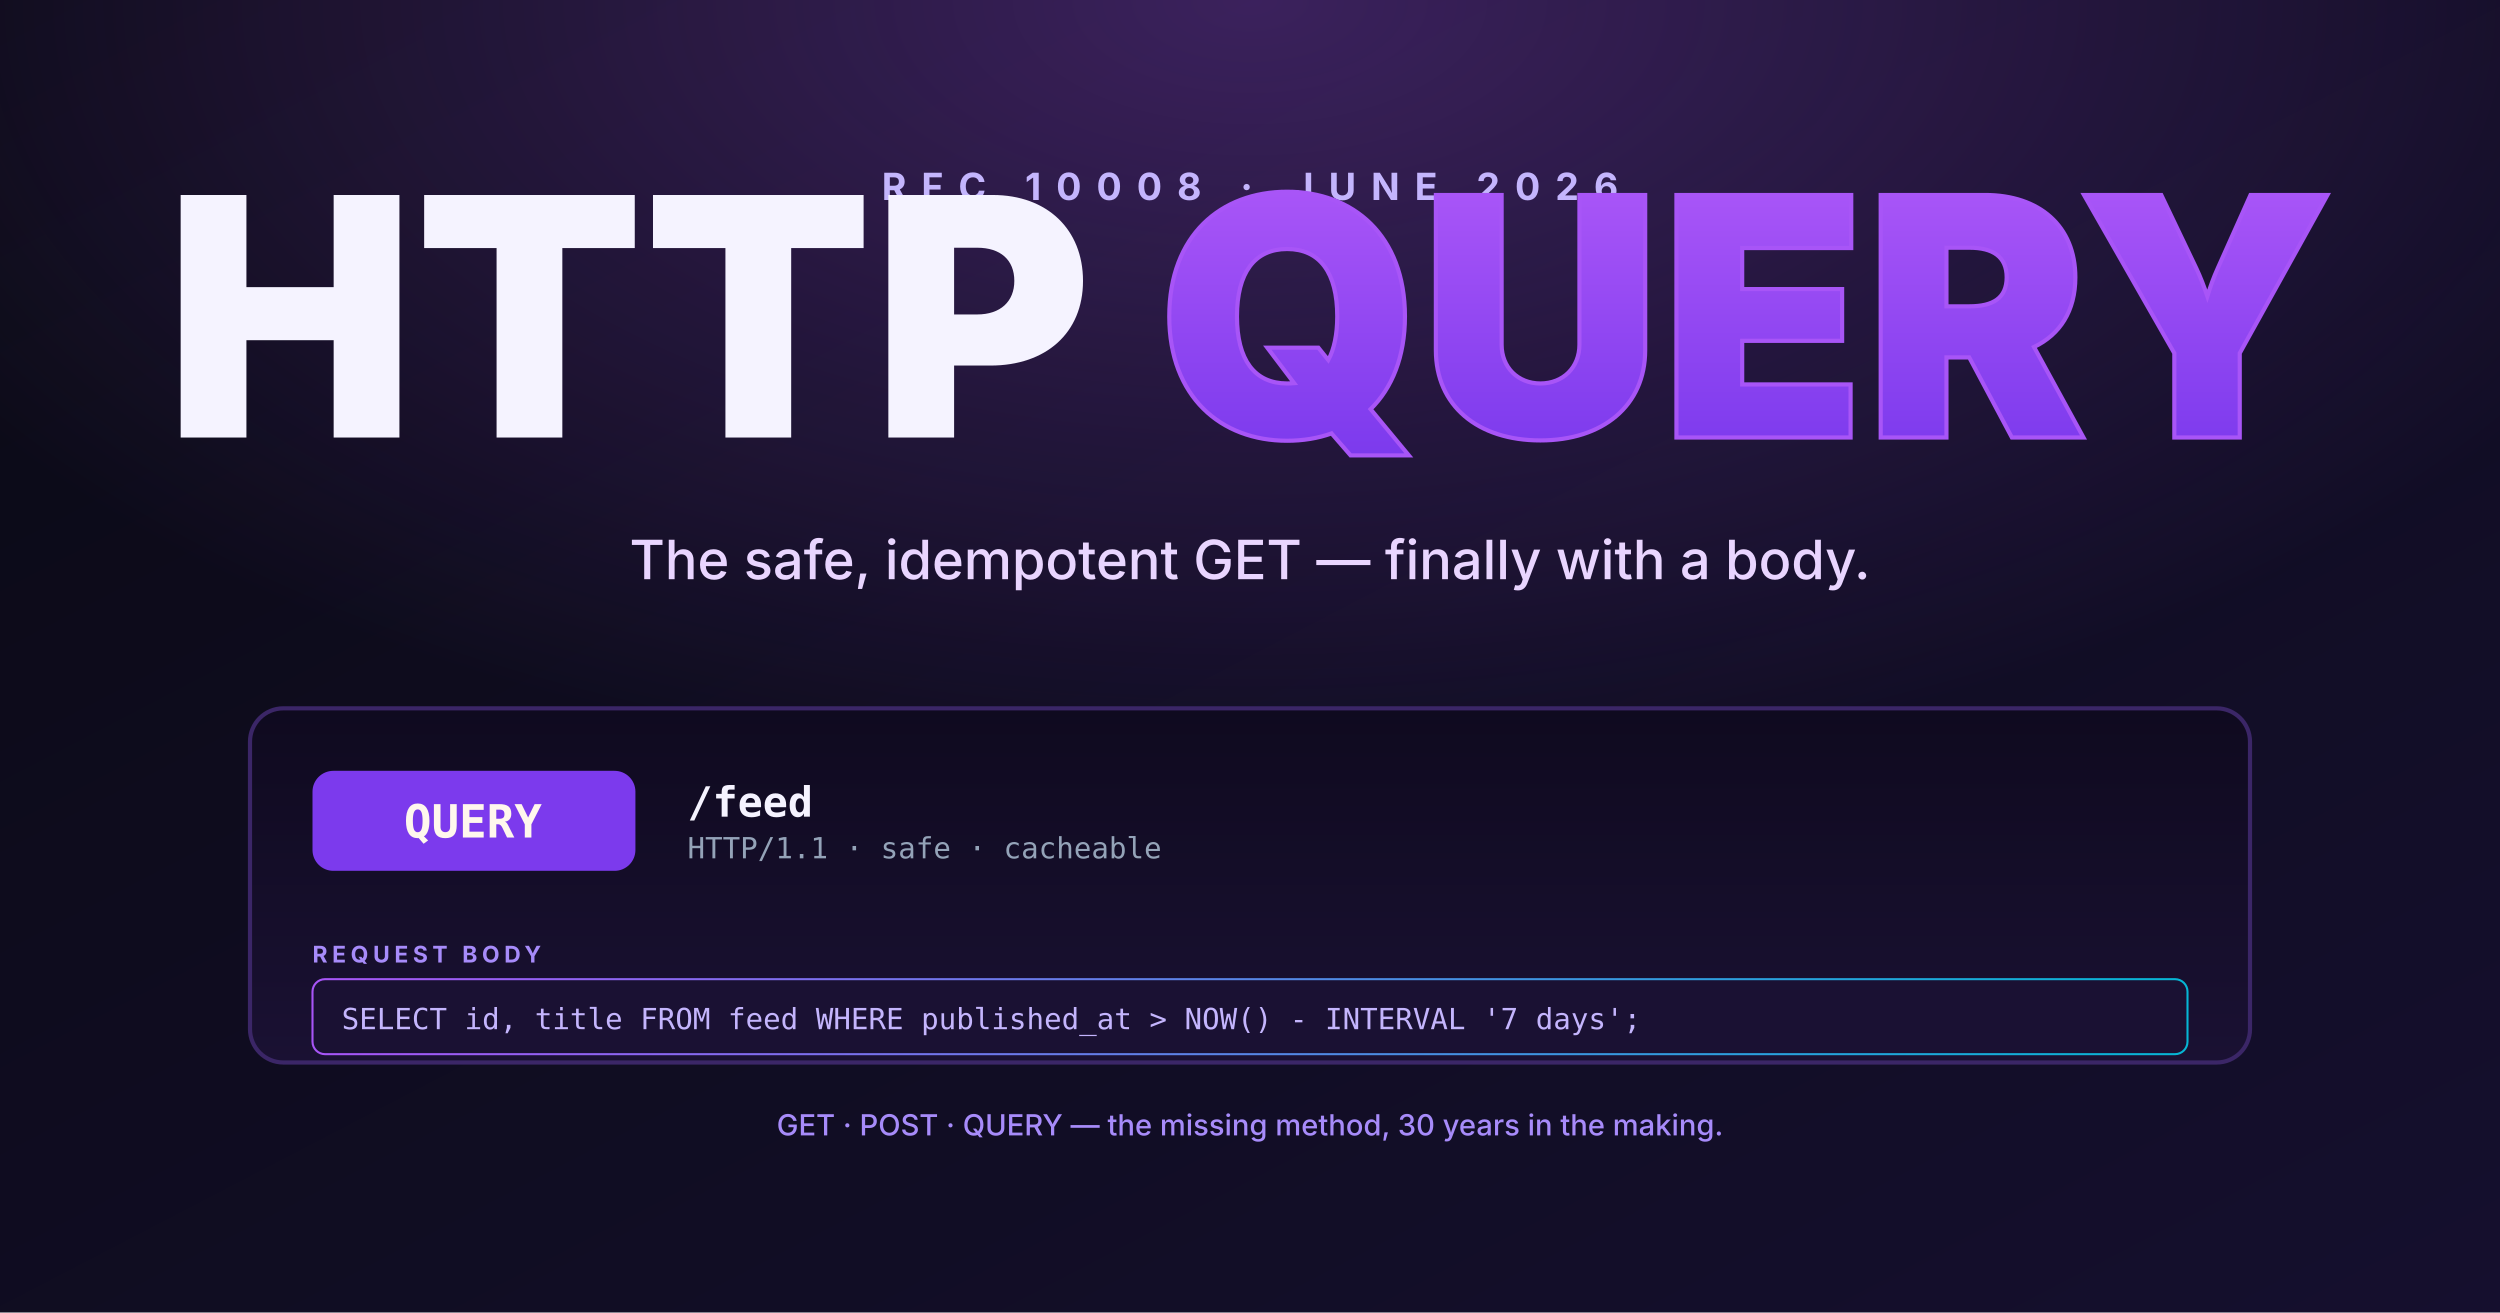
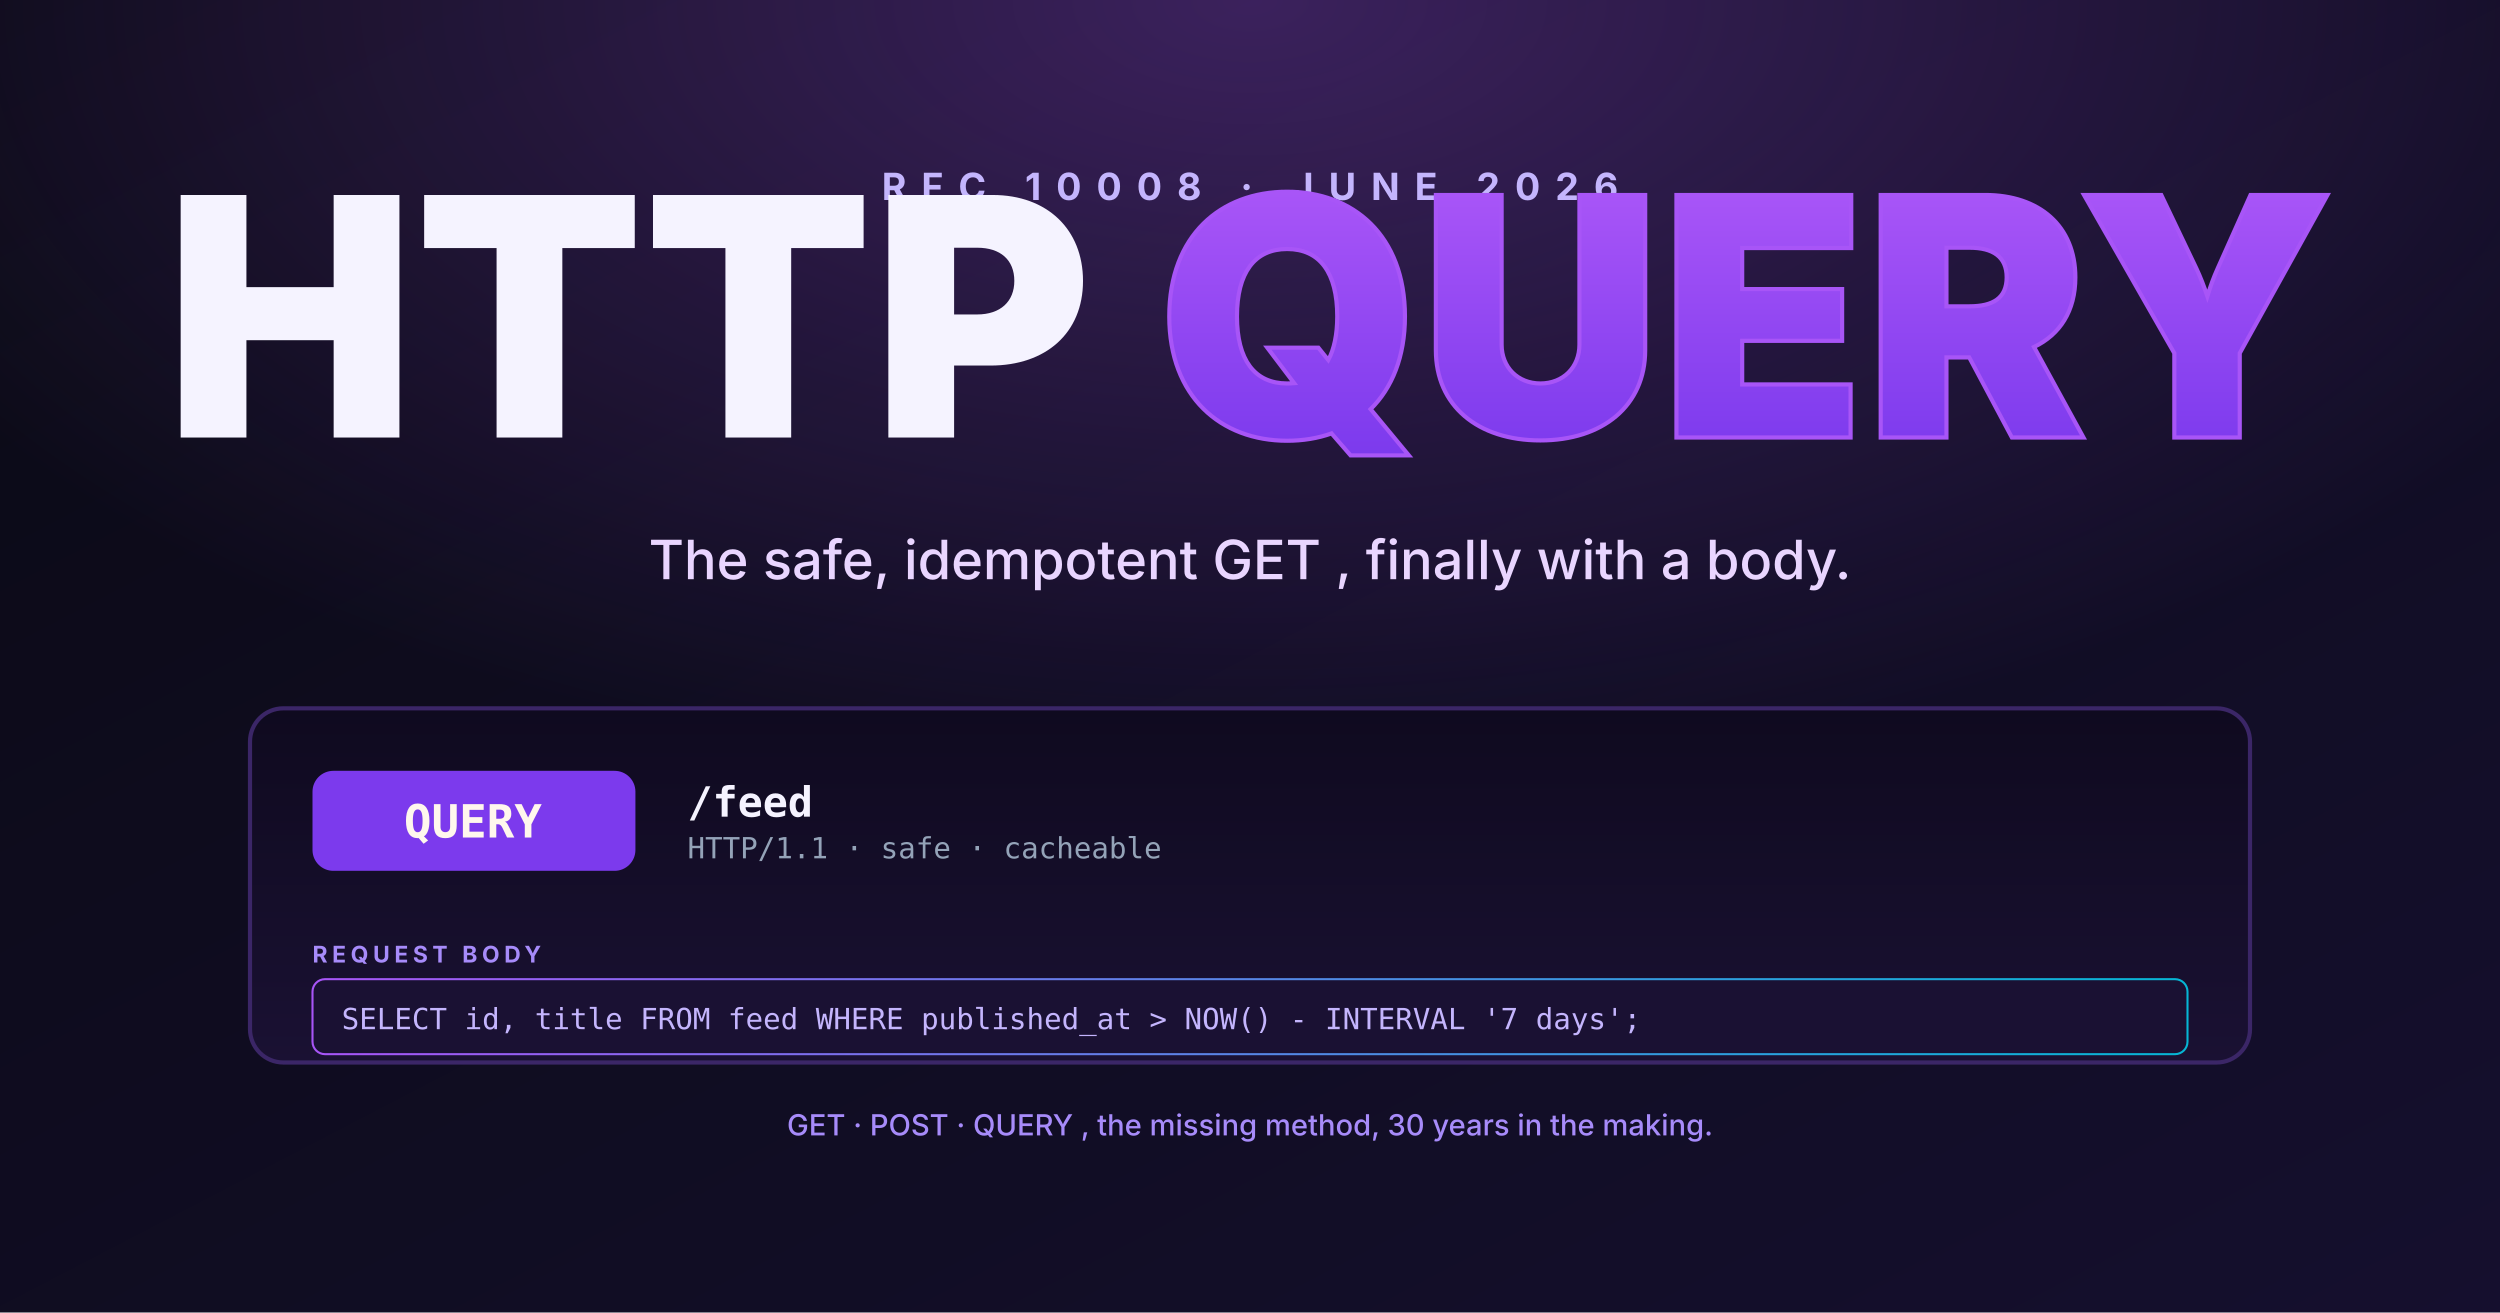
- <svg xmlns="http://www.w3.org/2000/svg" viewBox="0 0 1200 630" role="img" aria-label="HTTP QUERY method — OpenGraph card">
+ <svg xmlns="http://www.w3.org/2000/svg" viewBox="0 0 1200 630" role="img" aria-label="HTTP QUERY method ,  OpenGraph card">
  <defs>
    <linearGradient id="bg" x1="0" y1="0" x2="1" y2="1">
      <stop offset="0%" stop-color="#0a0a14" />
      <stop offset="100%" stop-color="#150f2e" />
    </linearGradient>
    <linearGradient id="termBg" x1="0" y1="0" x2="0" y2="1">
      <stop offset="0%" stop-color="#0f0a1f" />
      <stop offset="100%" stop-color="#1a1133" />
    </linearGradient>
    <linearGradient id="purple" x1="0" y1="0" x2="1" y2="0">
      <stop offset="0%" stop-color="#a855f7" />
      <stop offset="100%" stop-color="#06b6d4" />
    </linearGradient>
    <linearGradient id="methodGrad" x1="0" y1="0" x2="0" y2="1">
      <stop offset="0%" stop-color="#a855f7" />
      <stop offset="100%" stop-color="#7c3aed" />
    </linearGradient>
    <radialGradient id="glow" cx="50%" cy="0%" r="60%">
      <stop offset="0%" stop-color="#a855f7" stop-opacity="0.30" />
      <stop offset="100%" stop-color="#a855f7" stop-opacity="0" />
    </radialGradient>
  </defs>
  <rect width="1200" height="630" fill="url(#bg)" />
  <rect width="1200" height="630" fill="url(#glow)" />
  <g font-family="'Inter', system-ui, -apple-system, sans-serif" text-anchor="middle">
    <text x="600" y="96" font-size="18" font-weight="700" letter-spacing="0.40em" fill="#c4b5fd">RFC 10008  ·  JUNE 2026</text>
    <g transform="translate(600 210)">
      <text font-size="160" font-weight="900" fill="#f5f3ff">HTTP <tspan fill="url(#methodGrad)" stroke="#a855f7" stroke-width="2">QUERY</tspan>
      </text>
    </g>
    <text x="600" y="278" font-size="26" font-weight="500" fill="#e9d5ff">
- 			The safe, idempotent GET — finally with a body.
+ 			The safe, idempotent GET ,  finally with a body.
		</text>
  </g>
  <g transform="translate(120 340)">
    <rect x="0" y="0" width="960" height="170" rx="16" fill="url(#termBg)" stroke="#3b2667" stroke-width="2" />
    <g transform="translate(30 30)">
      <rect x="0" y="0" width="155" height="48" rx="10" fill="#7c3aed" />
      <text x="77" y="32" font-family="'JetBrains Mono', 'Menlo', monospace" font-size="22" font-weight="800" fill="#fff7ed" text-anchor="middle">QUERY</text>
      <text x="180" y="22" font-family="'JetBrains Mono', monospace" font-size="20" font-weight="700" fill="#f5f3ff">/feed</text>
      <text x="180" y="42" font-family="'JetBrains Mono', monospace" font-size="14" fill="#94a3b8">HTTP/1.1 · safe · cacheable</text>
      <text x="0" y="92" font-family="'Inter', sans-serif" font-size="11" font-weight="700" letter-spacing="0.20em" fill="#a78bfa">REQUEST BODY</text>
      <rect x="0" y="100" width="900" height="36" rx="6" fill="#1a1133" stroke="url(#purple)" />
      <text x="14" y="124" font-family="'JetBrains Mono', monospace" font-size="14" fill="#c4b5fd">SELECT id, title FROM feed WHERE published_at &gt; NOW() - INTERVAL '7 days';</text>
    </g>
  </g>
  <g transform="translate(120 545)" font-family="'Inter', sans-serif" text-anchor="middle">
-     <text x="480" y="0" font-size="14" font-weight="500" fill="#a78bfa">GET · POST · QUERY — the missing method, 30 years in the making.</text>
+     <text x="480" y="0" font-size="14" font-weight="500" fill="#a78bfa">GET · POST · QUERY ,  the missing method, 30 years in the making.</text>
  </g>
</svg>
